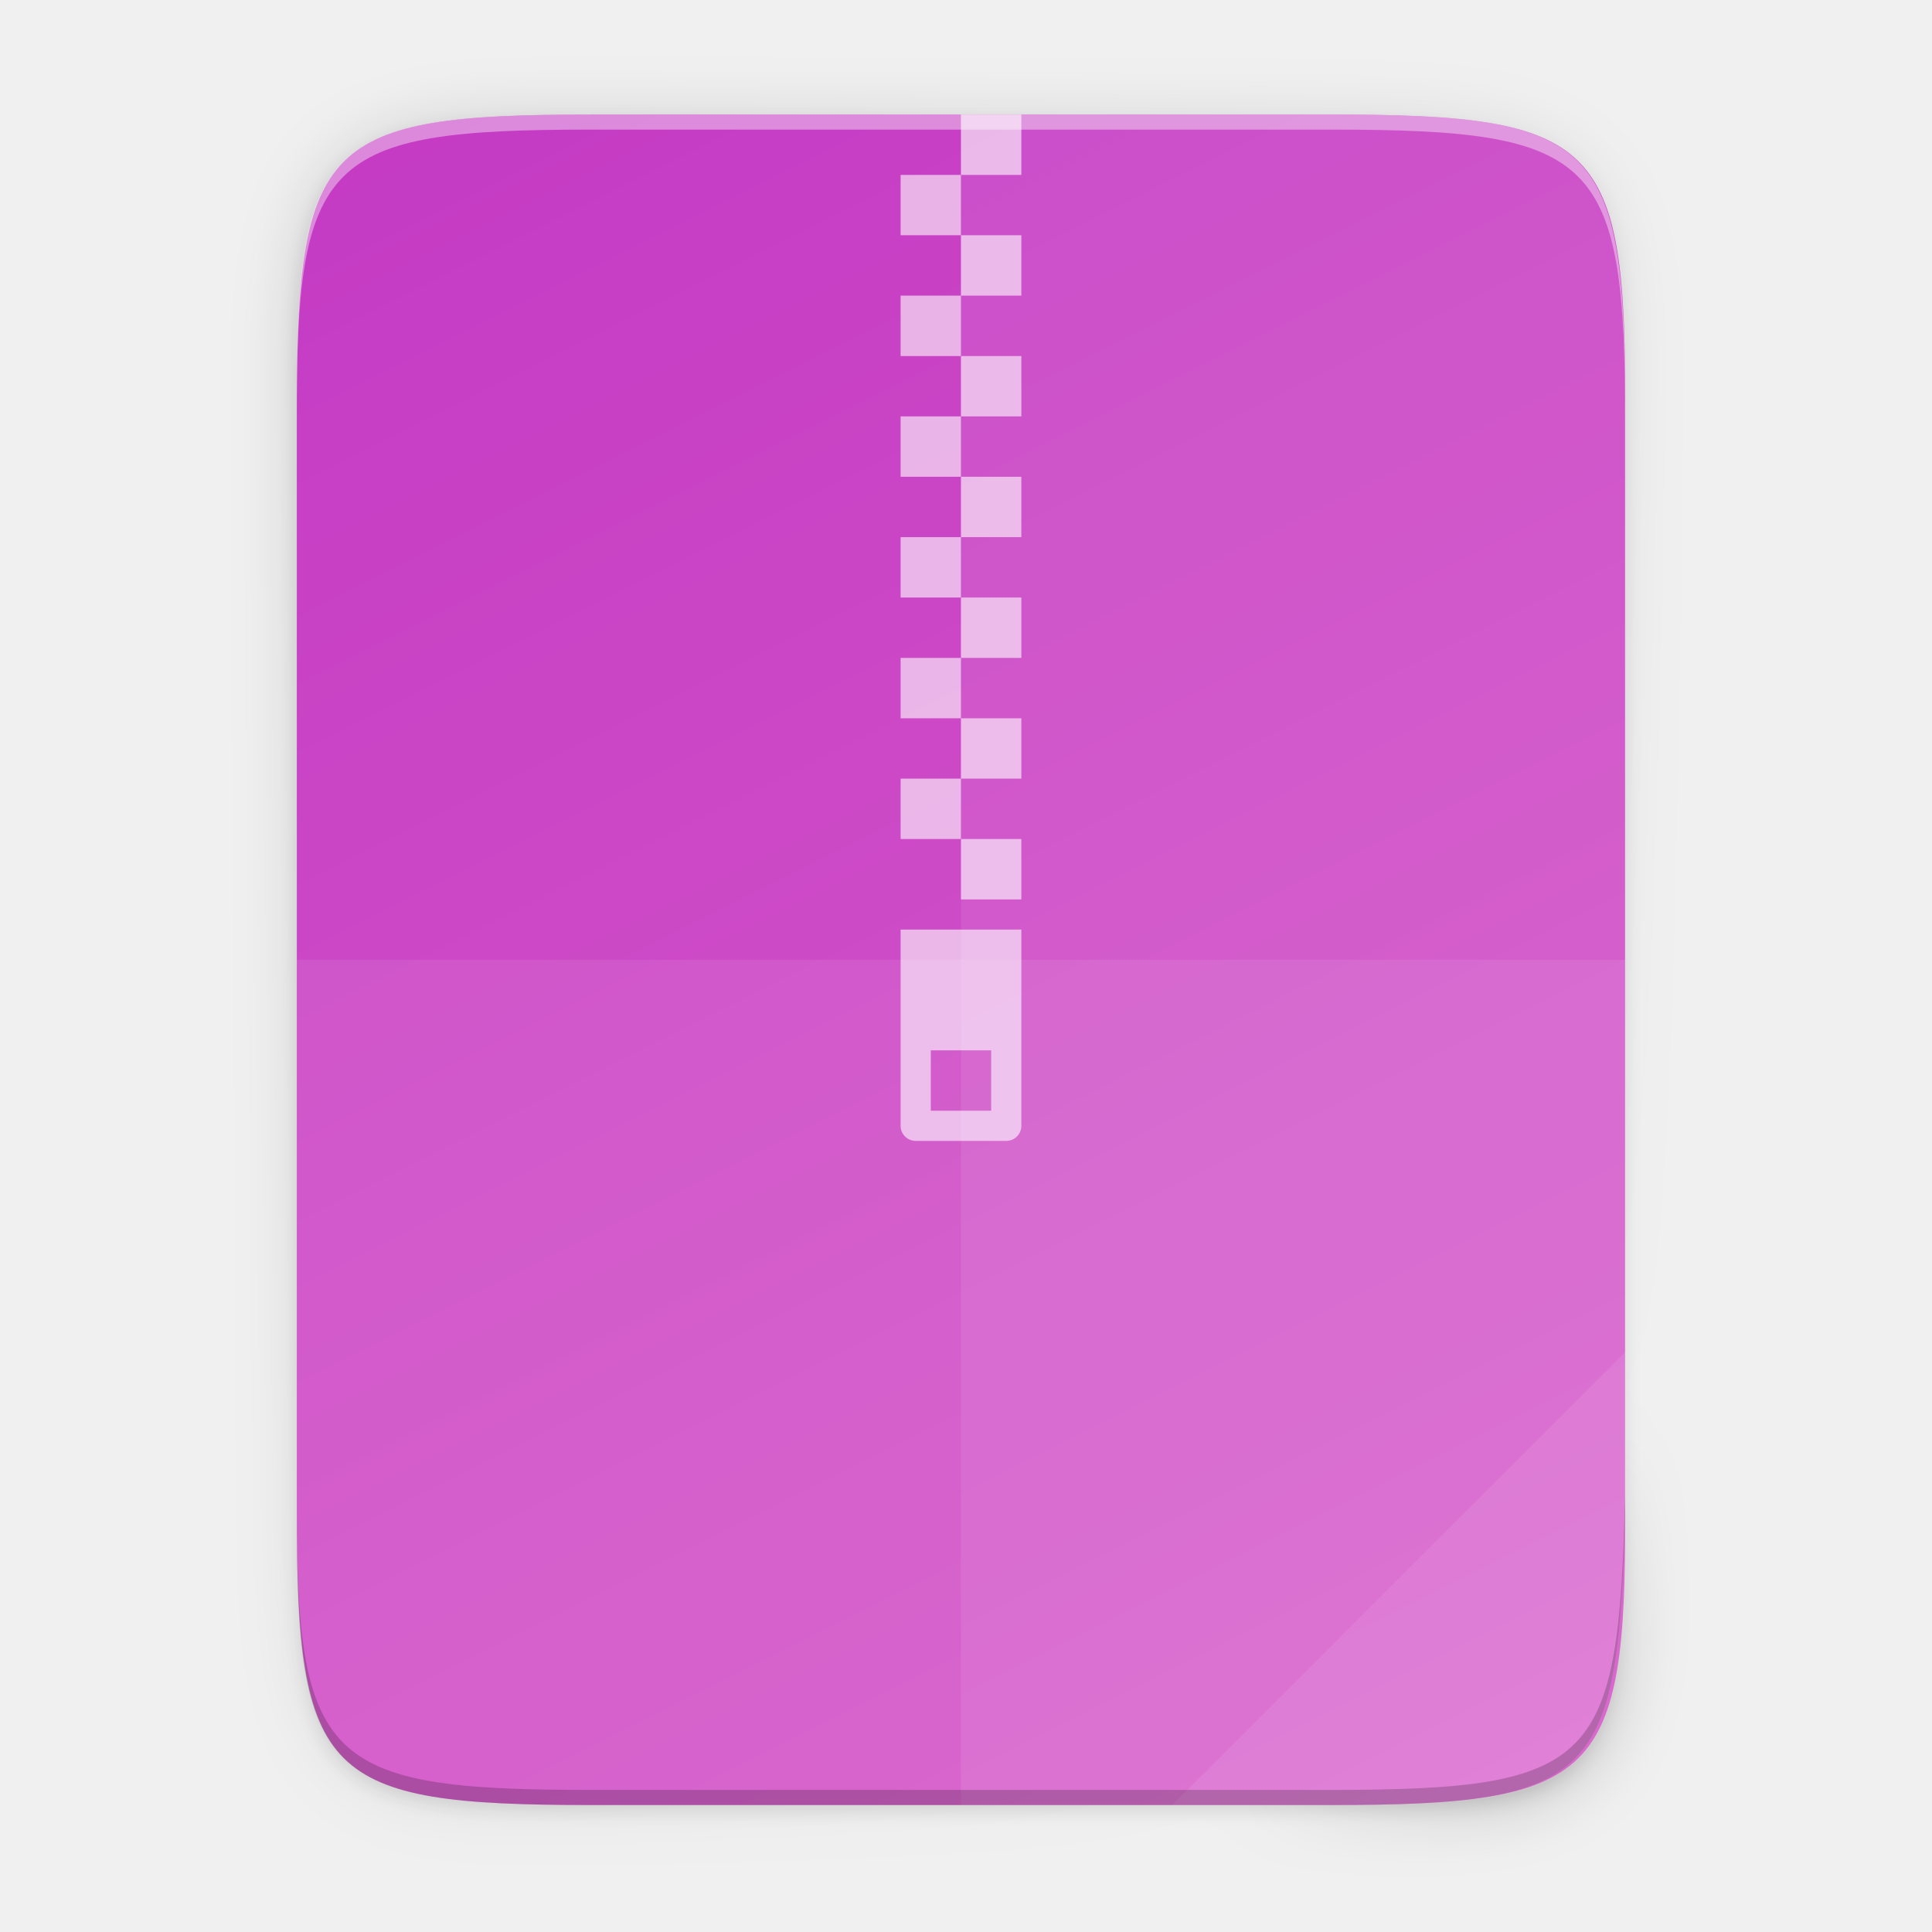
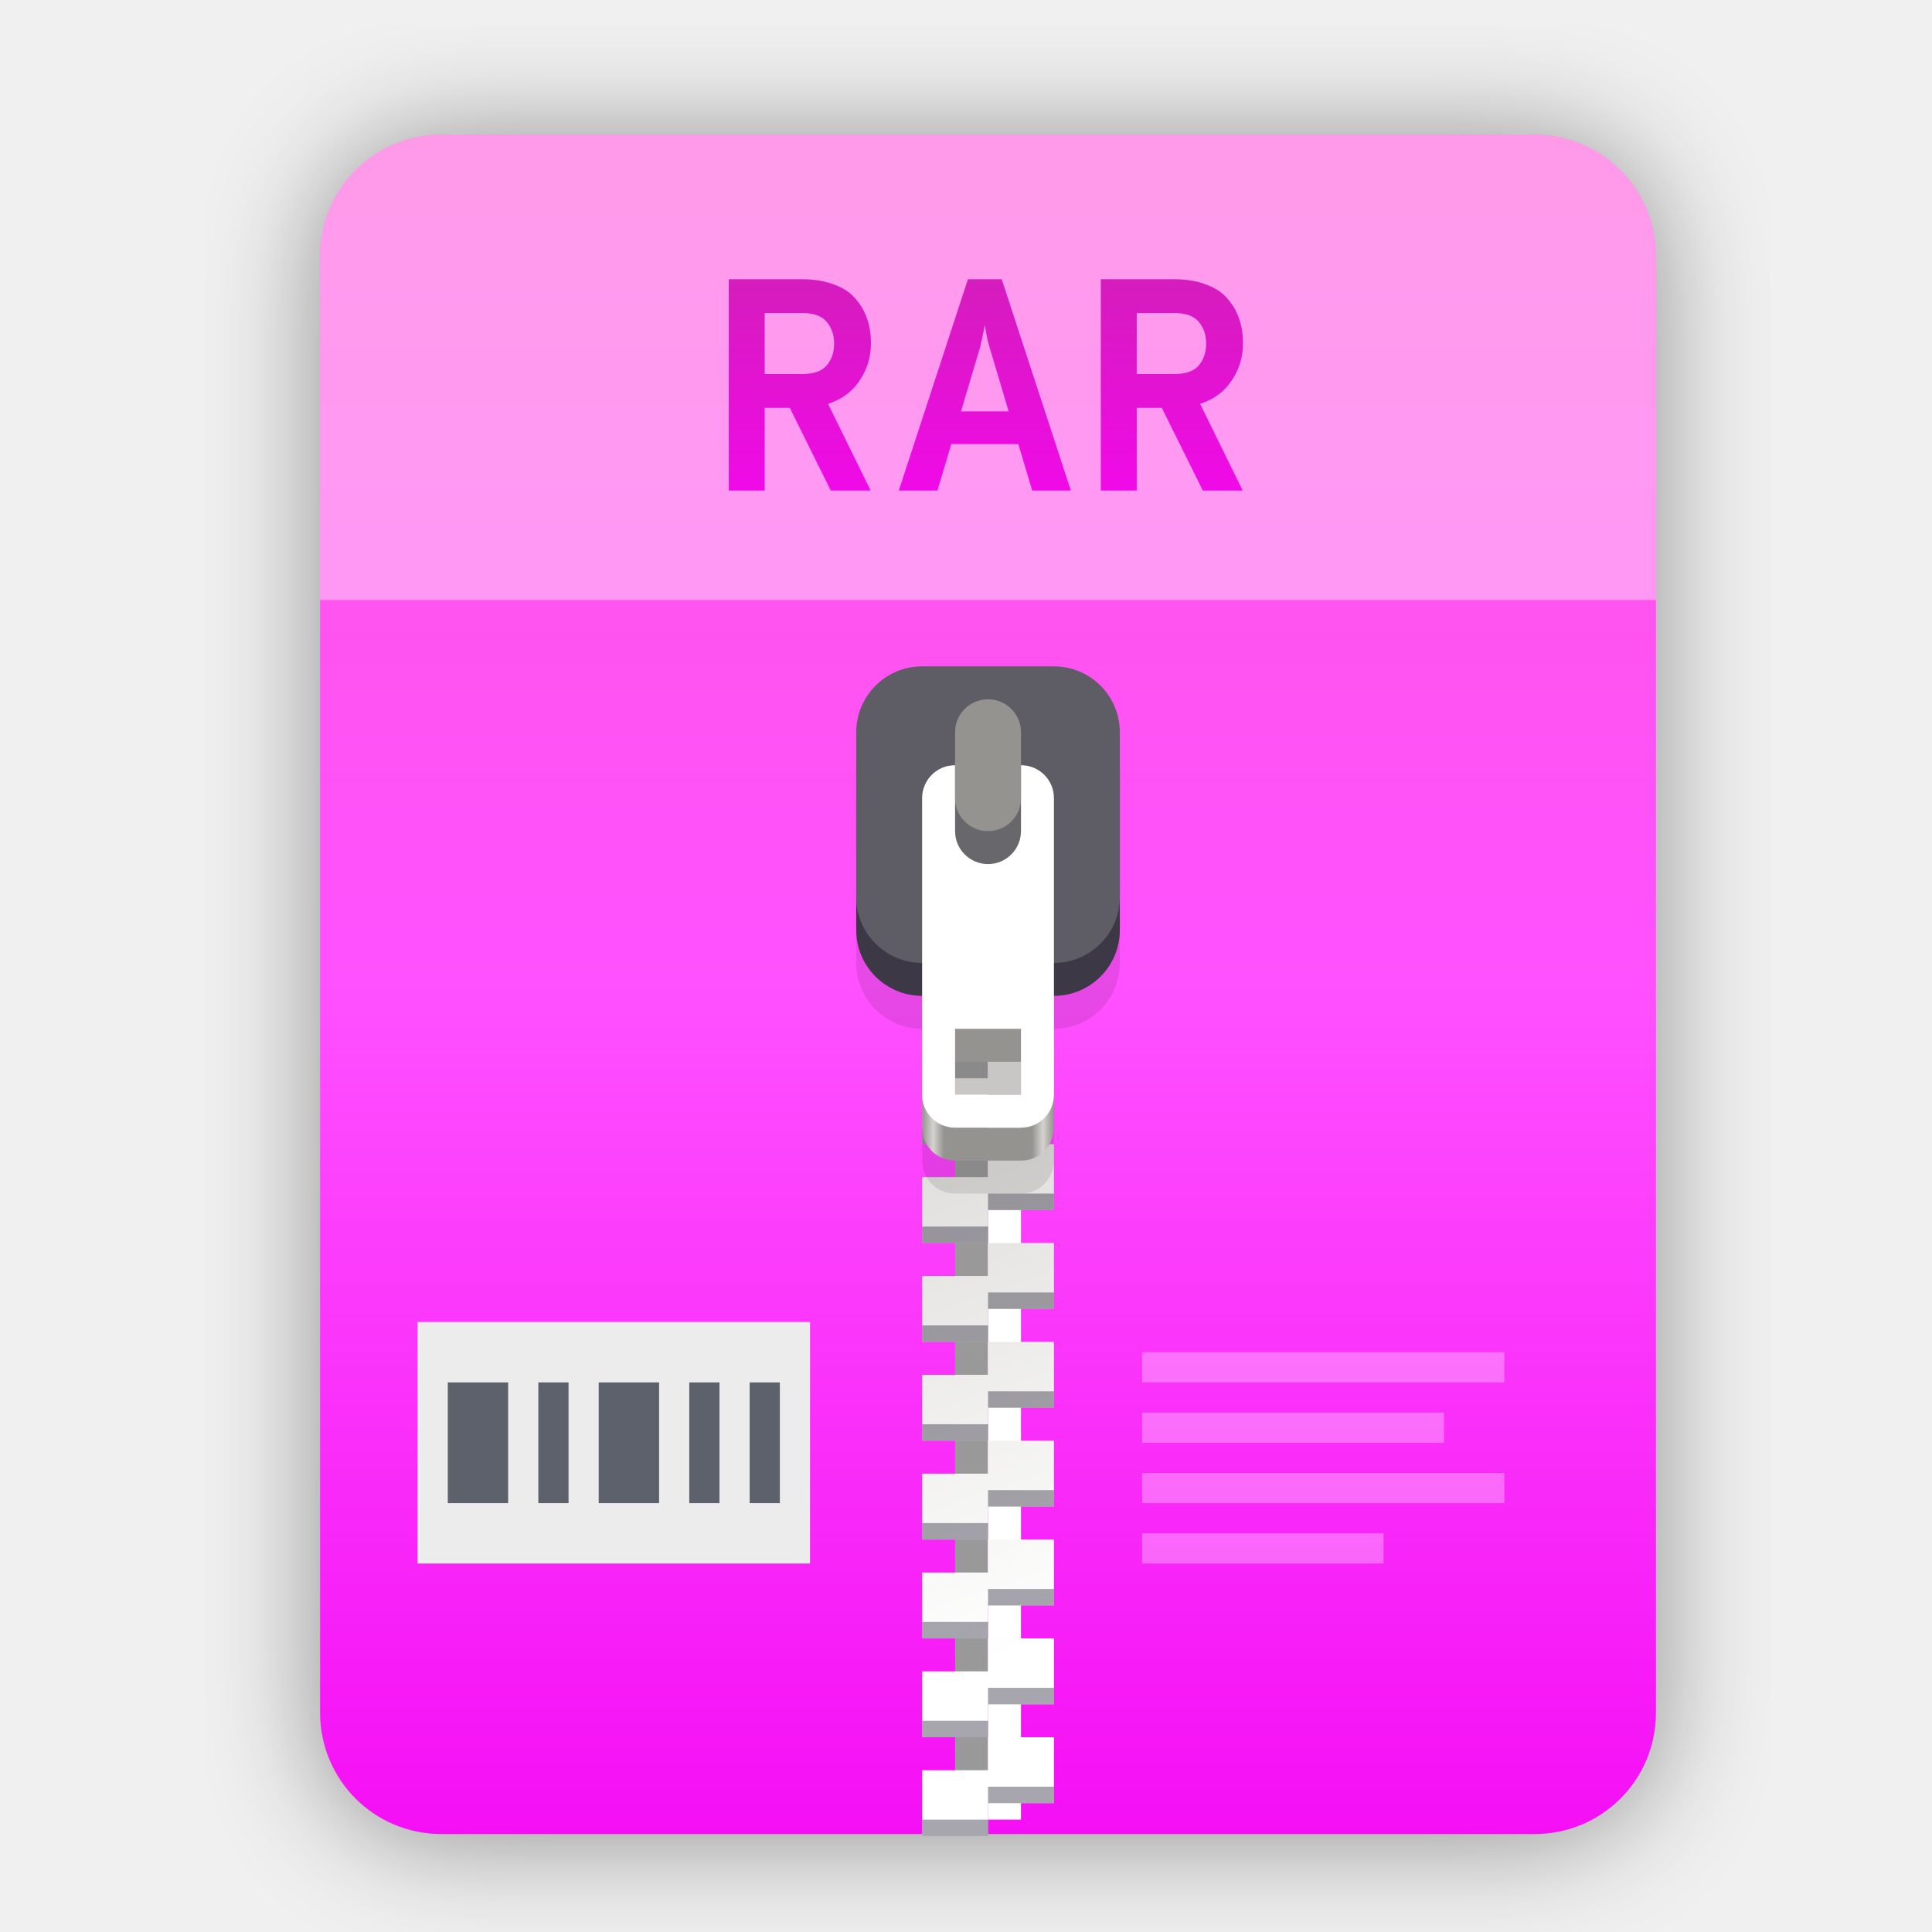
- <svg xmlns="http://www.w3.org/2000/svg" xmlns:xlink="http://www.w3.org/1999/xlink" width="256" height="256" viewBox="0 0 67.733 67.733">
+ <svg xmlns="http://www.w3.org/2000/svg" width="256" height="256" viewBox="0 0 256 256" fill="none">
+   <g clip-path="url(#clip0)">
+     <g opacity="0.4" filter="url(#filter0_f)">
+       <path fill-rule="evenodd" clip-rule="evenodd" d="M102.816 18.413H58.497H58.497C49.587 18.413 42.413 25.587 42.413 34.497V227.503C42.413 236.413 49.587 243.587 58.497 243.587H58.586H203.252H203.34C212.251 243.587 219.424 236.413 219.424 227.503L219.424 227.459L219.424 34.497C219.424 25.587 212.251 18.413 203.34 18.413H159.021H102.816Z" fill="black" />
+     </g>
+     <path fill-rule="evenodd" clip-rule="evenodd" d="M102.816 17.849H58.497H58.497C49.587 17.849 42.413 25.023 42.413 33.933V226.939C42.413 235.85 49.587 243.023 58.497 243.023H58.586H203.252H203.34C212.251 243.023 219.424 235.85 219.424 226.939L219.424 226.895L219.424 33.933C219.424 25.023 212.251 17.849 203.34 17.849H159.021H102.816Z" fill="url(#paint0_linear)" />
+     <path opacity="0.4" d="M102.816 17.849H58.497C49.587 17.849 42.413 25.023 42.413 33.933V79.5H219.424V33.933C219.424 25.023 212.251 17.849 203.34 17.849H159.021H102.816Z" fill="white" />
+     <path d="M130.919 110.127H126.552V241.113H130.919V110.127Z" fill="#999999" />
+     <path d="M135.285 241.113H130.919V110.127H135.285V241.113Z" fill="white" />
+     <path d="M122.186 116.677V125.409H130.919V121.043H139.651V116.677H130.919H122.186ZM130.919 125.409V129.775H122.186V138.508H130.919V134.141H139.651V125.409H130.919ZM130.919 138.508V142.874H122.186V151.606H130.919V147.24H139.651V138.508H130.919ZM130.919 151.606V155.972H122.186V164.705H130.919V160.339H139.651V155.972V151.606H130.919ZM130.919 164.705V169.071H122.186V177.803H130.919V173.437H139.651V164.705H130.919ZM130.919 177.803V182.17H122.186V190.902H130.919V186.536H139.651V177.803H130.919ZM130.919 190.902V195.268H122.186V204.001H130.919V199.634H139.651V195.268V190.902H130.919ZM130.919 204.001V208.367H122.186V217.099H130.919V212.733H139.651V204.001H130.919ZM130.919 217.099V221.465H122.186V230.198H130.919V225.832H139.651V217.099H130.919ZM130.919 230.198V234.564H122.186V243.296H130.919V238.93H139.651V234.564V230.198H130.919Z" fill="url(#paint1_linear)" />
+     <path opacity="0.4" d="M130.919 118.86V121.043H139.651V118.86H130.919ZM122.186 123.226V125.409H130.919V123.226H122.186ZM130.919 131.958V134.141H139.651V131.958H130.919ZM122.186 136.325V138.508H130.919V136.325H122.186ZM130.919 145.057V147.24H139.651V145.057H130.919ZM122.186 149.423V151.606H130.919V149.423H122.186ZM130.919 158.156V160.339H139.651V158.156H130.919ZM122.186 162.522V164.705H130.919V162.522H122.186ZM130.919 171.254V173.437H139.651V171.254H130.919ZM122.186 175.62V177.803H130.919V175.62H122.186ZM130.919 184.353V186.536H139.651V184.353H130.919ZM122.186 188.719V190.902H130.919V188.719H122.186ZM130.919 197.451V199.634H139.651V197.451H130.919ZM122.186 201.817V204.001H130.919V201.817H122.186ZM130.919 210.55V212.733H139.651V210.55H130.919ZM122.186 214.916V217.099H130.919V214.916H122.186ZM130.919 223.648V225.832H139.651V223.648H130.919ZM122.186 228.015V230.198H130.919V228.015H122.186ZM130.919 236.747V238.93H139.651V236.747H130.919ZM122.186 241.113V243.296H130.919V241.113H122.186Z" fill="#241F31" />
+     <path opacity="0.1" d="M122.186 97.029C117.349 97.029 113.454 100.923 113.454 105.761V127.592C113.454 132.43 117.349 136.325 122.186 136.325V153.789C122.186 156.208 124.134 158.156 126.552 158.156H135.285C137.704 158.156 139.651 156.208 139.651 153.789V136.325C144.489 136.325 148.383 132.43 148.383 127.592V105.761C148.383 100.923 144.489 97.029 139.651 97.029H122.186ZM126.552 145.057H135.285V153.789H126.552V145.057Z" fill="black" />
+     <path d="M126.552 110.127C124.134 110.127 122.186 112.075 122.186 114.494V149.423C122.186 151.842 124.134 153.789 126.552 153.789H135.285C137.704 153.789 139.651 151.842 139.651 149.423V114.494C139.651 112.075 137.704 110.127 135.285 110.127H126.552ZM126.552 140.691H135.285V149.423H126.552V140.691Z" fill="url(#paint2_linear)" />
+     <path d="M139.651 92.663H122.186C117.363 92.663 113.454 96.572 113.454 101.395V123.226C113.454 128.049 117.363 131.958 122.186 131.958H139.651C144.474 131.958 148.383 128.049 148.383 123.226V101.395C148.383 96.572 144.474 92.663 139.651 92.663Z" fill="#3D3846" />
+     <path d="M139.651 88.296H122.186C117.363 88.296 113.454 92.206 113.454 97.029V118.86C113.454 123.683 117.363 127.592 122.186 127.592H139.651C144.474 127.592 148.383 123.683 148.383 118.86V97.029C148.383 92.206 144.474 88.296 139.651 88.296Z" fill="#5E5C64" />
+     <path d="M126.552 101.395C124.134 101.395 122.186 103.342 122.186 105.761V145.057C122.186 147.476 124.134 149.423 126.552 149.423H135.285C137.704 149.423 139.651 147.476 139.651 145.057V105.761C139.651 103.342 137.704 101.395 135.285 101.395H126.552ZM126.552 136.325H135.285V145.057H126.552V136.325Z" fill="white" />
+     <path d="M135.285 110.127C135.285 112.539 133.33 114.494 130.919 114.494C128.507 114.494 126.552 112.539 126.552 110.127V97.029C126.552 94.617 128.507 92.663 130.919 92.663C133.33 92.663 135.285 94.617 135.285 97.029V110.127Z" fill="#68676B" />
+     <path d="M135.285 105.761C135.285 108.173 133.33 110.127 130.919 110.127C128.507 110.127 126.552 108.173 126.552 105.761V97.029C126.552 94.617 128.507 92.663 130.919 92.663C133.33 92.663 135.285 94.617 135.285 97.029V105.761Z" fill="#949390" />
+     <path d="M115.407 45.48C115.407 47.293 114.914 48.933 113.927 50.4C112.967 51.867 111.567 52.907 109.727 53.52L115.367 65H110.087L104.647 54.04H101.327V65H96.567V37H106.247C107.901 37 109.341 37.24 110.567 37.72C111.794 38.173 112.741 38.813 113.407 39.64C114.101 40.44 114.607 41.333 114.927 42.32C115.247 43.28 115.407 44.333 115.407 45.48ZM101.327 41.48V49.56H106.327C107.821 49.56 108.887 49.187 109.527 48.44C110.194 47.667 110.527 46.693 110.527 45.52C110.527 44.4 110.207 43.453 109.567 42.68C108.927 41.88 107.847 41.48 106.327 41.48H101.327ZM136.776 65L134.936 58.84H126.056L124.216 65H119.096L128.256 37H132.736L141.896 65H136.776ZM127.336 54.52H133.656L131.176 46.2C130.909 45.347 130.682 44.307 130.496 43.08C130.176 44.707 129.949 45.747 129.816 46.2L127.336 54.52ZM164.704 45.48C164.704 47.293 164.211 48.933 163.224 50.4C162.264 51.867 160.864 52.907 159.024 53.52L164.664 65H159.384L153.944 54.04H150.624V65H145.864V37H155.544C157.198 37 158.638 37.24 159.864 37.72C161.091 38.173 162.038 38.813 162.704 39.64C163.398 40.44 163.904 41.333 164.224 42.32C164.544 43.28 164.704 44.333 164.704 45.48ZM150.624 41.48V49.56H155.624C157.118 49.56 158.184 49.187 158.824 48.44C159.491 47.667 159.824 46.693 159.824 45.52C159.824 44.4 159.504 43.453 158.864 42.68C158.224 41.88 157.144 41.48 155.624 41.48H150.624Z" fill="url(#paint3_linear)" />
+     <path d="M55.333 175.174H107.332V207.176H55.333V175.174Z" fill="#ECECEC" />
+     <path d="M59.335 183.176V199.175H67.333V183.176H59.335ZM71.335 183.176V199.175H75.334V183.176H71.335ZM79.333 183.176V199.175H87.334V183.176H79.333ZM91.333 183.176V199.175H95.335V183.176H91.333ZM99.334 183.176V199.175H103.333V183.176H99.334Z" fill="#5C616C" />
+     <path opacity="0.3" d="M151.333 179.177V183.176H199.333V179.177H151.333ZM151.333 187.174V191.177H191.336V187.174H151.333ZM151.333 195.176V199.175H199.333V195.176H151.333ZM151.333 203.177V207.176H183.334V203.177H151.333Z" fill="white" />
+   </g>
  <defs>
-     <linearGradient id="a">
-       <stop offset="0" stop-color="#18a303" />
-       <stop offset="1" stop-color="#106802" />
+     <filter id="filter0_f" x="27.291" y="3.291" width="207.255" height="255.418" filterUnits="userSpaceOnUse" color-interpolation-filters="sRGB">
+       <feFlood flood-opacity="0" result="BackgroundImageFix" />
+       <feBlend mode="normal" in="SourceGraphic" in2="BackgroundImageFix" result="shape" />
+       <feGaussianBlur stdDeviation="7.561" result="effect1_foregroundBlur" />
+     </filter>
+     <linearGradient id="paint0_linear" x1="42.413" y1="17.849" x2="42.413" y2="243.023" gradientUnits="userSpaceOnUse">
+       <stop offset="1e-07" stop-color="#FF57DB" />
+       <stop offset="0.5" stop-color="#FF51FF" />
+       <stop offset="1" stop-color="#F50FF5" />
    </linearGradient>
-     <linearGradient id="c">
-       <stop offset="0" stop-opacity="0" />
-       <stop offset=".493" />
-       <stop offset="1" stop-opacity="0" />
+     <linearGradient id="paint1_linear" x1="145.297" y1="215.473" x2="122.186" y2="149.423" gradientUnits="userSpaceOnUse">
+       <stop stop-color="white" />
+       <stop offset="1" stop-color="#DEDDDA" />
    </linearGradient>
-     <linearGradient id="b">
-       <stop offset="0" stop-color="#125a00" />
-       <stop offset="1" stop-color="#69ce00" stop-opacity="0" />
+     <linearGradient id="paint2_linear" x1="122.186" y1="131.958" x2="139.651" y2="131.958" gradientUnits="userSpaceOnUse">
+       <stop stop-color="#949390" />
+       <stop offset="0.083" stop-color="#D5D3CF" />
+       <stop offset="0.167" stop-color="#949390" />
+       <stop offset="0.833" stop-color="#949390" />
+       <stop offset="0.917" stop-color="#D5D3CF" />
+       <stop offset="1" stop-color="#949390" />
    </linearGradient>
-     <linearGradient id="d">
-       <stop offset="0" stop-color="#fff" />
-       <stop offset="1" stop-color="#f5ffaa" stop-opacity="0" />
+     <linearGradient id="paint3_linear" x1="42" y1="33" x2="42" y2="80" gradientUnits="userSpaceOnUse">
+       <stop offset="1e-07" stop-color="#D11FB6" />
+       <stop offset="1" stop-color="#FF00FF" />
    </linearGradient>
-     <linearGradient id="e">
-       <stop offset="0" stop-color="gray" />
-       <stop offset="1" stop-color="#b3b3b3" />
-     </linearGradient>
-     <linearGradient id="f">
-       <stop offset="0" stop-color="#f2f2f2" />
-       <stop offset="1" stop-color="#fff" />
-     </linearGradient>
-     <linearGradient id="g">
-       <stop offset="0" stop-opacity=".502" />
-       <stop offset="1" stop-opacity="0" />
-     </linearGradient>
-     <linearGradient id="h">
-       <stop offset="0" />
-       <stop offset=".455" stop-opacity=".361" />
-       <stop offset="1" stop-opacity="0" />
-     </linearGradient>
-     <linearGradient id="i">
-       <stop offset="0" stop-color="#63bbee" />
-       <stop offset="1" stop-color="#aadcf7" />
-     </linearGradient>
-     <linearGradient id="j">
-       <stop offset="0" stop-color="#f09e6f" />
-       <stop offset="1" stop-color="#f9cfb5" />
-     </linearGradient>
-     <linearGradient id="k">
-       <stop offset="0" stop-color="#f5ce53" />
-       <stop offset="1" stop-color="#fde9a9" />
-     </linearGradient>
-     <linearGradient id="l">
-       <stop offset="0" stop-color="#8ee780" />
-       <stop offset="1" stop-color="#ccf4c6" />
-     </linearGradient>
-     <linearGradient id="m">
-       <stop offset="0" stop-color="#4a00ff" />
-       <stop offset="1" stop-color="#00a0c1" stop-opacity="0" />
-     </linearGradient>
-     <linearGradient id="n">
-       <stop offset="0" stop-color="maroon" />
-       <stop offset="1" stop-color="#ffc600" stop-opacity="0" />
-     </linearGradient>
-     <linearGradient id="o">
-       <stop offset="0" stop-color="#fff" stop-opacity="0" />
-       <stop offset=".493" stop-color="#fff" />
-       <stop offset="1" stop-color="#fff" stop-opacity="0" />
-     </linearGradient>
-     <linearGradient id="p">
-       <stop offset="0" stop-color="#003362" />
-       <stop offset="1" stop-color="#00ff8c" stop-opacity="0" />
-     </linearGradient>
-     <linearGradient id="q">
-       <stop offset="0" stop-color="red" />
-       <stop offset="1" stop-color="#d3d300" stop-opacity="0" />
-     </linearGradient>
-     <linearGradient id="r">
-       <stop offset="0" stop-color="#259dd2" />
-       <stop offset="1" stop-color="#025583" />
-     </linearGradient>
-     <linearGradient id="s">
-       <stop offset="0" stop-color="#259dd2" />
-       <stop offset="1" stop-color="#065d8d" />
-     </linearGradient>
-     <linearGradient id="t">
-       <stop offset="0" stop-color="#000061" />
-       <stop offset="1" stop-color="#006f86" stop-opacity="0" />
-     </linearGradient>
-     <linearGradient id="u">
-       <stop offset="0" stop-color="#44adeb" />
-       <stop offset="1" stop-color="#aadcf7" />
-     </linearGradient>
-     <linearGradient id="v">
-       <stop offset="0" stop-color="#666" />
-       <stop offset="1" stop-color="#333" />
-     </linearGradient>
-     <linearGradient id="w">
-       <stop offset="0" stop-color="#fff" />
-       <stop offset="1" stop-color="#fff" stop-opacity="0" />
-     </linearGradient>
-     <linearGradient id="x">
-       <stop offset="0" stop-color="#666" />
-       <stop offset="1" stop-color="#1a1a1a" />
-     </linearGradient>
-     <linearGradient id="y">
-       <stop offset="0" stop-color="#0369a3" />
-       <stop offset="1" stop-color="#047fc6" />
-     </linearGradient>
-     <linearGradient id="z">
-       <stop offset="0" stop-color="#666" />
-       <stop offset="1" stop-color="#666" stop-opacity=".5" />
-     </linearGradient>
-     <linearGradient id="A">
-       <stop offset="0" stop-color="#fff" />
-       <stop offset="1" stop-color="#00a8ff" stop-opacity="0" />
-     </linearGradient>
-     <linearGradient id="B">
-       <stop offset="0" stop-color="gray" />
-       <stop offset="1" stop-color="#666" />
-     </linearGradient>
-     <linearGradient id="C">
-       <stop offset="0" stop-color="#e9b913" />
-       <stop offset="1" stop-color="#ff0" />
-     </linearGradient>
-     <linearGradient gradientUnits="userSpaceOnUse" y2="119.093" x2="-35.31" y1="401.584" x1="529.655" id="I" xlink:href="#D" gradientTransform="matrix(0 -.11989 -.11989 0 67.016 292.548)" />
-     <linearGradient id="D">
-       <stop offset="0" stop-color="#c43ac4" />
-       <stop offset="1" stop-color="#d85eca" />
-     </linearGradient>
-     <linearGradient xlink:href="#E" id="G" x1="88" y1="88" x2="488" y2="488" gradientUnits="userSpaceOnUse" />
-     <linearGradient id="E">
-       <stop offset="0" stop-opacity=".588" />
-       <stop offset=".88" stop-opacity="0" />
-       <stop offset="1" />
-     </linearGradient>
-     <filter id="H" x="-.053" width="1.106" y="-.044" height="1.088" color-interpolation-filters="sRGB">
-       <feGaussianBlur stdDeviation="8.48" />
-     </filter>
-     <filter id="F" x="-.013" width="1.026" y="-.011" height="1.022" color-interpolation-filters="sRGB">
-       <feGaussianBlur stdDeviation="2.12" />
-     </filter>
+     <clipPath id="clip0">
+       <rect width="256" height="256" fill="white" />
+     </clipPath>
  </defs>
-   <g color="#000">
-     <path style="marker:none" d="M189.843 74c-70.593 0-78.189 7.25-77.843 77.987v292.026c-.346 70.736 7.25 77.987 77.843 77.987h196.314c70.593 0 76.006-7.274 77.843-77.987V151.987C464 81.25 456.75 74 386.157 74z" transform="matrix(.1323 0 0 .1323 -4.41 -5.51)" overflow="visible" opacity=".1" filter="url(#F)" enable-background="accumulate" />
-     <path d="M189.843 74c-70.593 0-78.189 7.25-77.843 77.987v292.026c-.346 70.736 7.25 77.987 77.843 77.987h196.314C456.75 522 464 514.75 464 444.013V151.987C464 81.25 456.75 74 386.157 74z" style="marker:none" transform="matrix(.1323 0 0 .1323 -4.41 -5.51)" overflow="visible" opacity=".3" fill="url(#G)" filter="url(#H)" enable-background="accumulate" />
-     <path style="marker:none" d="M46.674 233.282c9.34 0 10.344.959 10.298 10.317v38.632c.046 9.358-.959 10.317-10.298 10.317h-25.97c-9.34 0-10.298-.959-10.298-10.317V243.6c0-9.358.959-10.317 10.298-10.317z" overflow="visible" fill="url(#I)" enable-background="accumulate" transform="translate(0 -229.267)" />
-     <g stroke-width="3" enable-background="new" fill="#fff">
-       <path d="M31.574 32.59v6.88c0 .292.236.528.529.528h3.175c.293 0 .529-.236.529-.529V32.59zm1.058 4.233h2.117v2.117h-2.117zM33.69 4.015v2.117h2.117V4.015zm0 2.117h-2.116v2.116h2.116zm0 2.116v2.117h2.117V8.248zm0 2.117h-2.116v2.117h2.116zm0 2.117v2.116h2.117v-2.116zm0 2.116h-2.116v2.117h2.116zm0 2.117v2.117h2.117v-2.117zm0 2.117h-2.116v2.116h2.116zm0 2.116v2.117h2.117v-2.117zm0 2.117h-2.116v2.117h2.116zm0 2.117v2.116h2.117v-2.116zm0 2.116h-2.116v2.117h2.116zm0 2.117v2.117h2.117v-2.117z" style="marker:none" overflow="visible" opacity=".6" enable-background="accumulate" />
-     </g>
-     <path style="marker:none" d="M33.69 4.015v59.267h12.986c9.339 0 10.055-.963 10.298-10.317V14.332c0-9.358-.96-10.317-10.298-10.317z" overflow="visible" opacity=".08" fill="#fff" enable-background="accumulate" />
-     <path style="marker:none" d="M10.407 33.648v19.317c-.046 9.358.96 10.317 10.298 10.317h25.97c9.34 0 10.056-.963 10.299-10.317V33.648z" overflow="visible" opacity=".08" fill="#fff" enable-background="accumulate" />
-     <path style="marker:none" d="M41.099 63.282l15.875-15.875v5.949c-.014 8.994-1.006 9.926-10.1 9.926z" overflow="visible" opacity=".08" fill="#fff" enable-background="accumulate" />
-     <path style="marker:none" d="M10.407 52.435v.53c-.046 9.357.96 10.317 10.298 10.317h25.97c9.34 0 10.056-.963 10.299-10.318v-.529c-.243 9.355-.96 10.317-10.298 10.317h-25.97c-9.34 0-10.345-.959-10.299-10.317z" overflow="visible" opacity=".2" enable-background="accumulate" />
-     <path style="marker:none" d="M20.705 4.015c-9.339 0-10.344.96-10.298 10.317v.53c-.046-9.358.96-10.318 10.298-10.318h25.97c9.34 0 10.299.96 10.299 10.317v-.529c0-9.358-.96-10.317-10.298-10.317z" overflow="visible" opacity=".4" fill="#fff" enable-background="accumulate" />
-   </g>
</svg>
